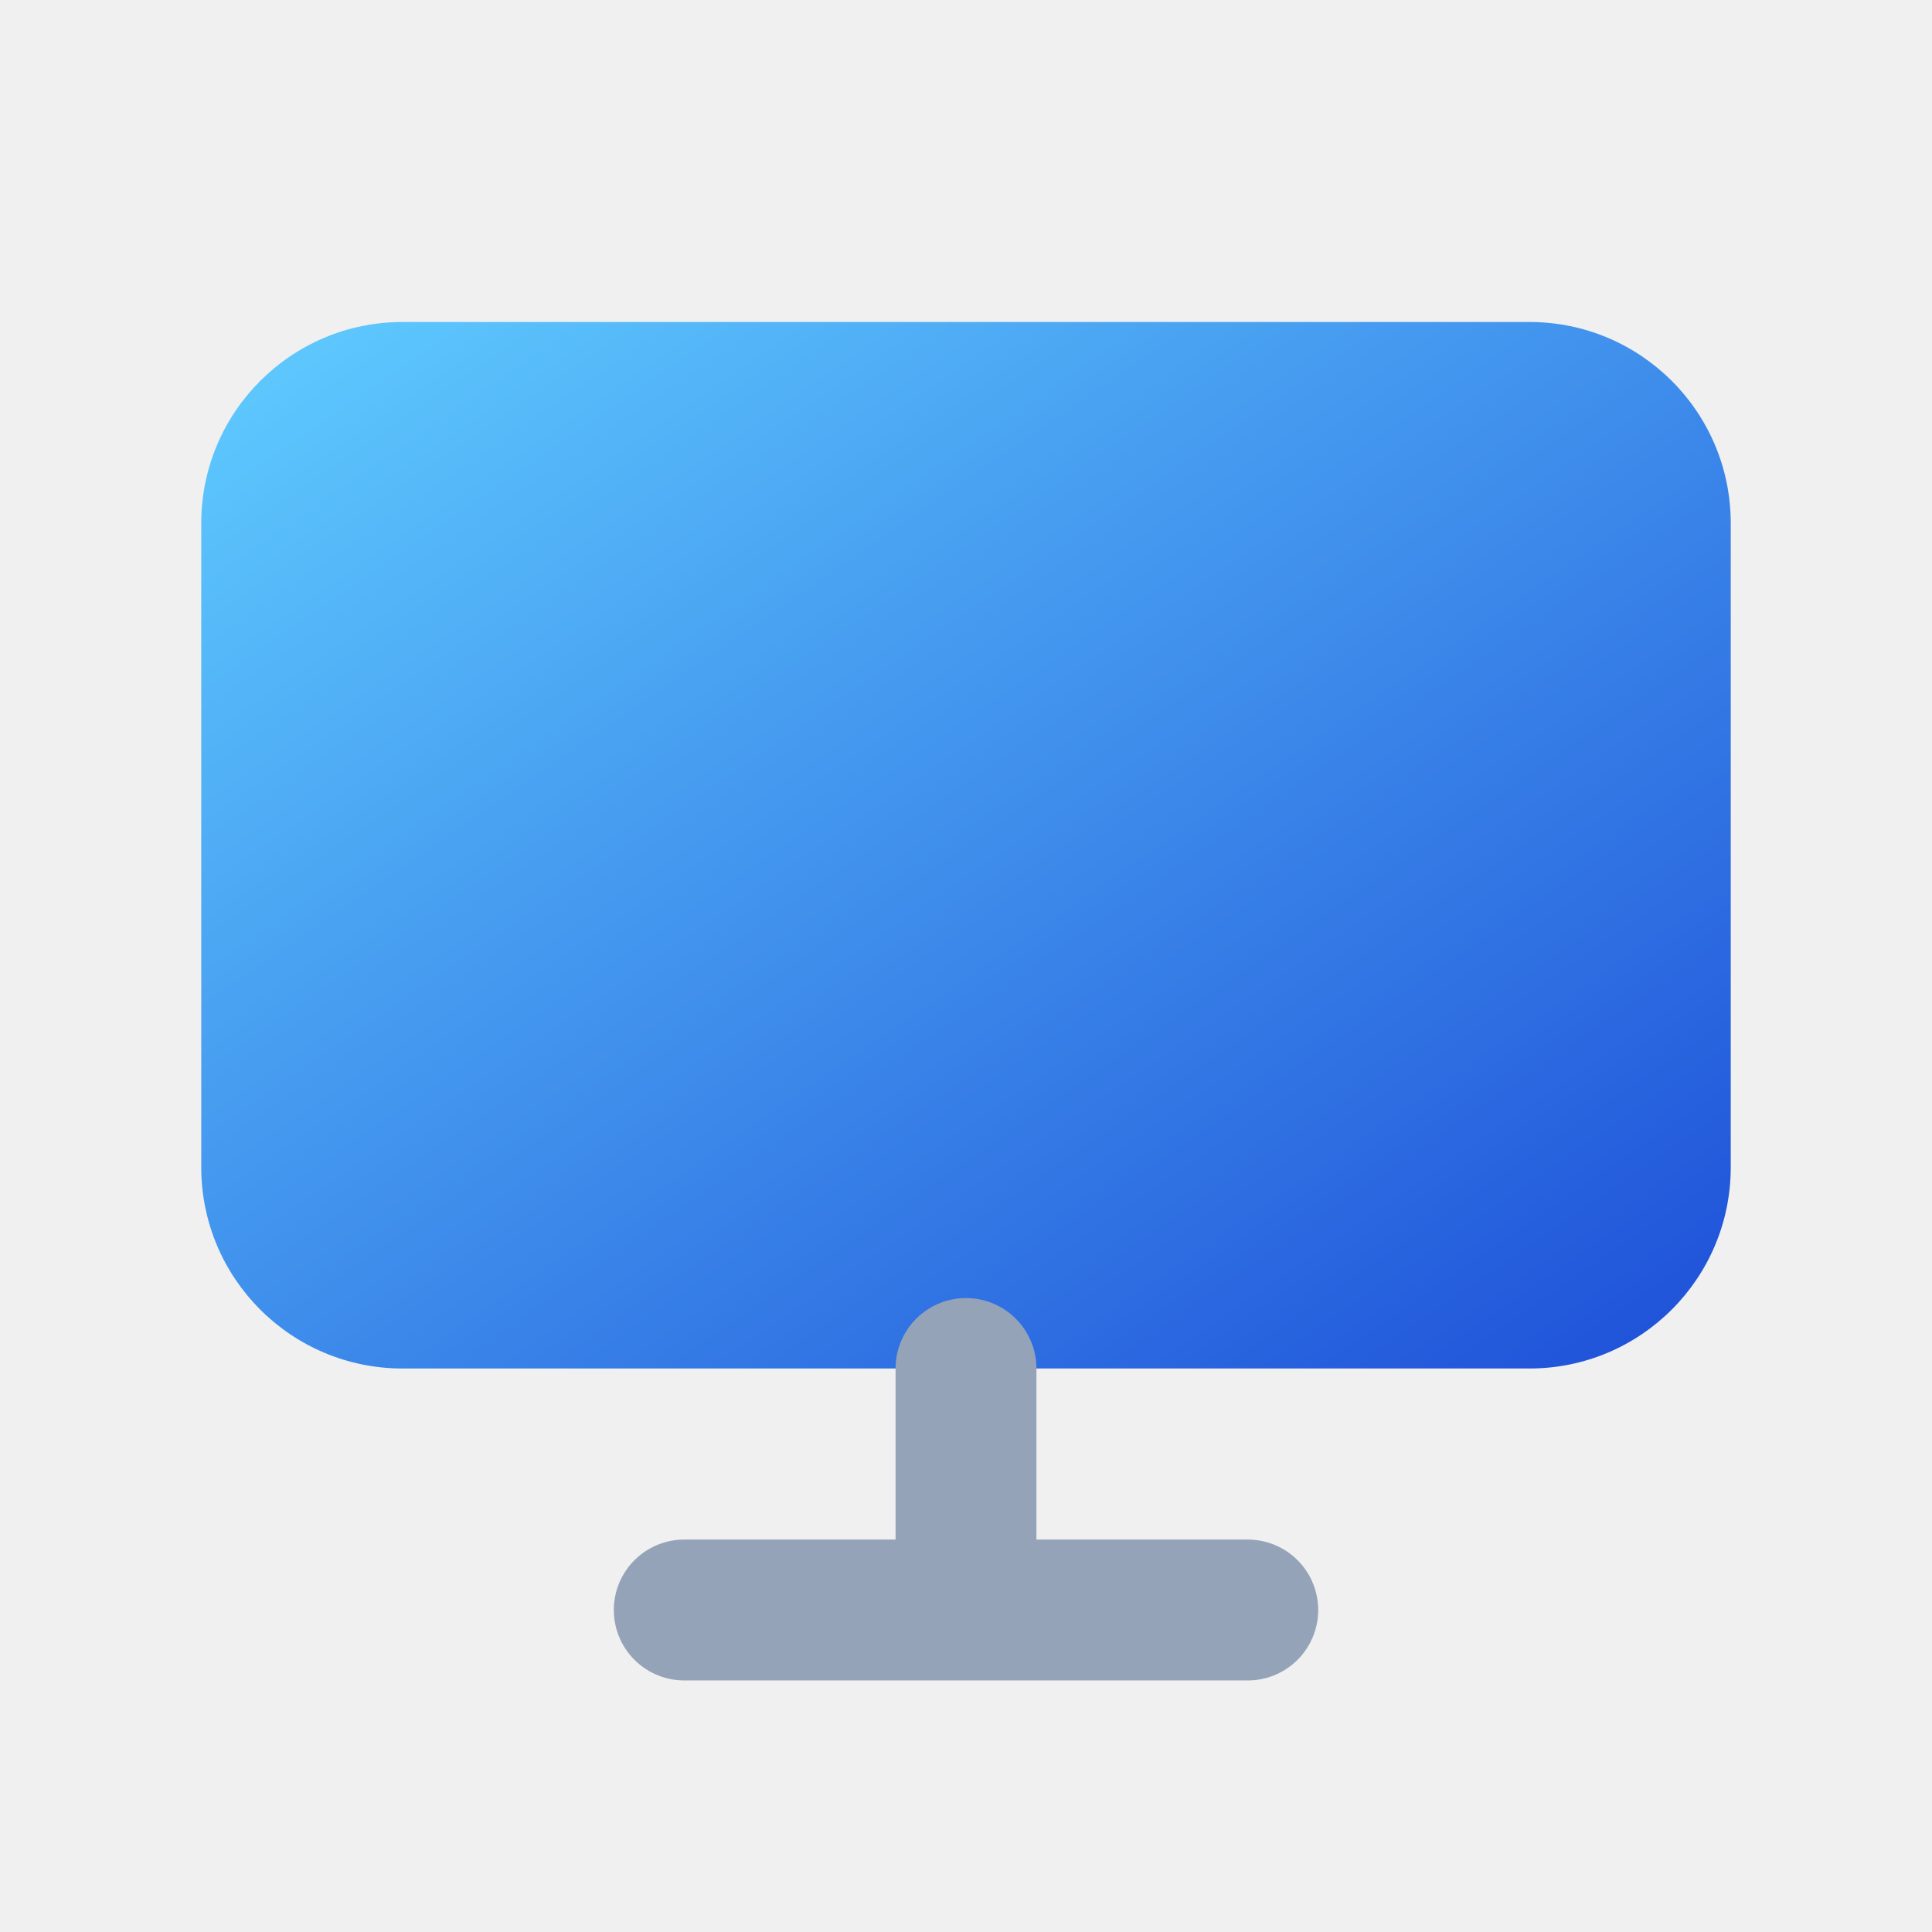
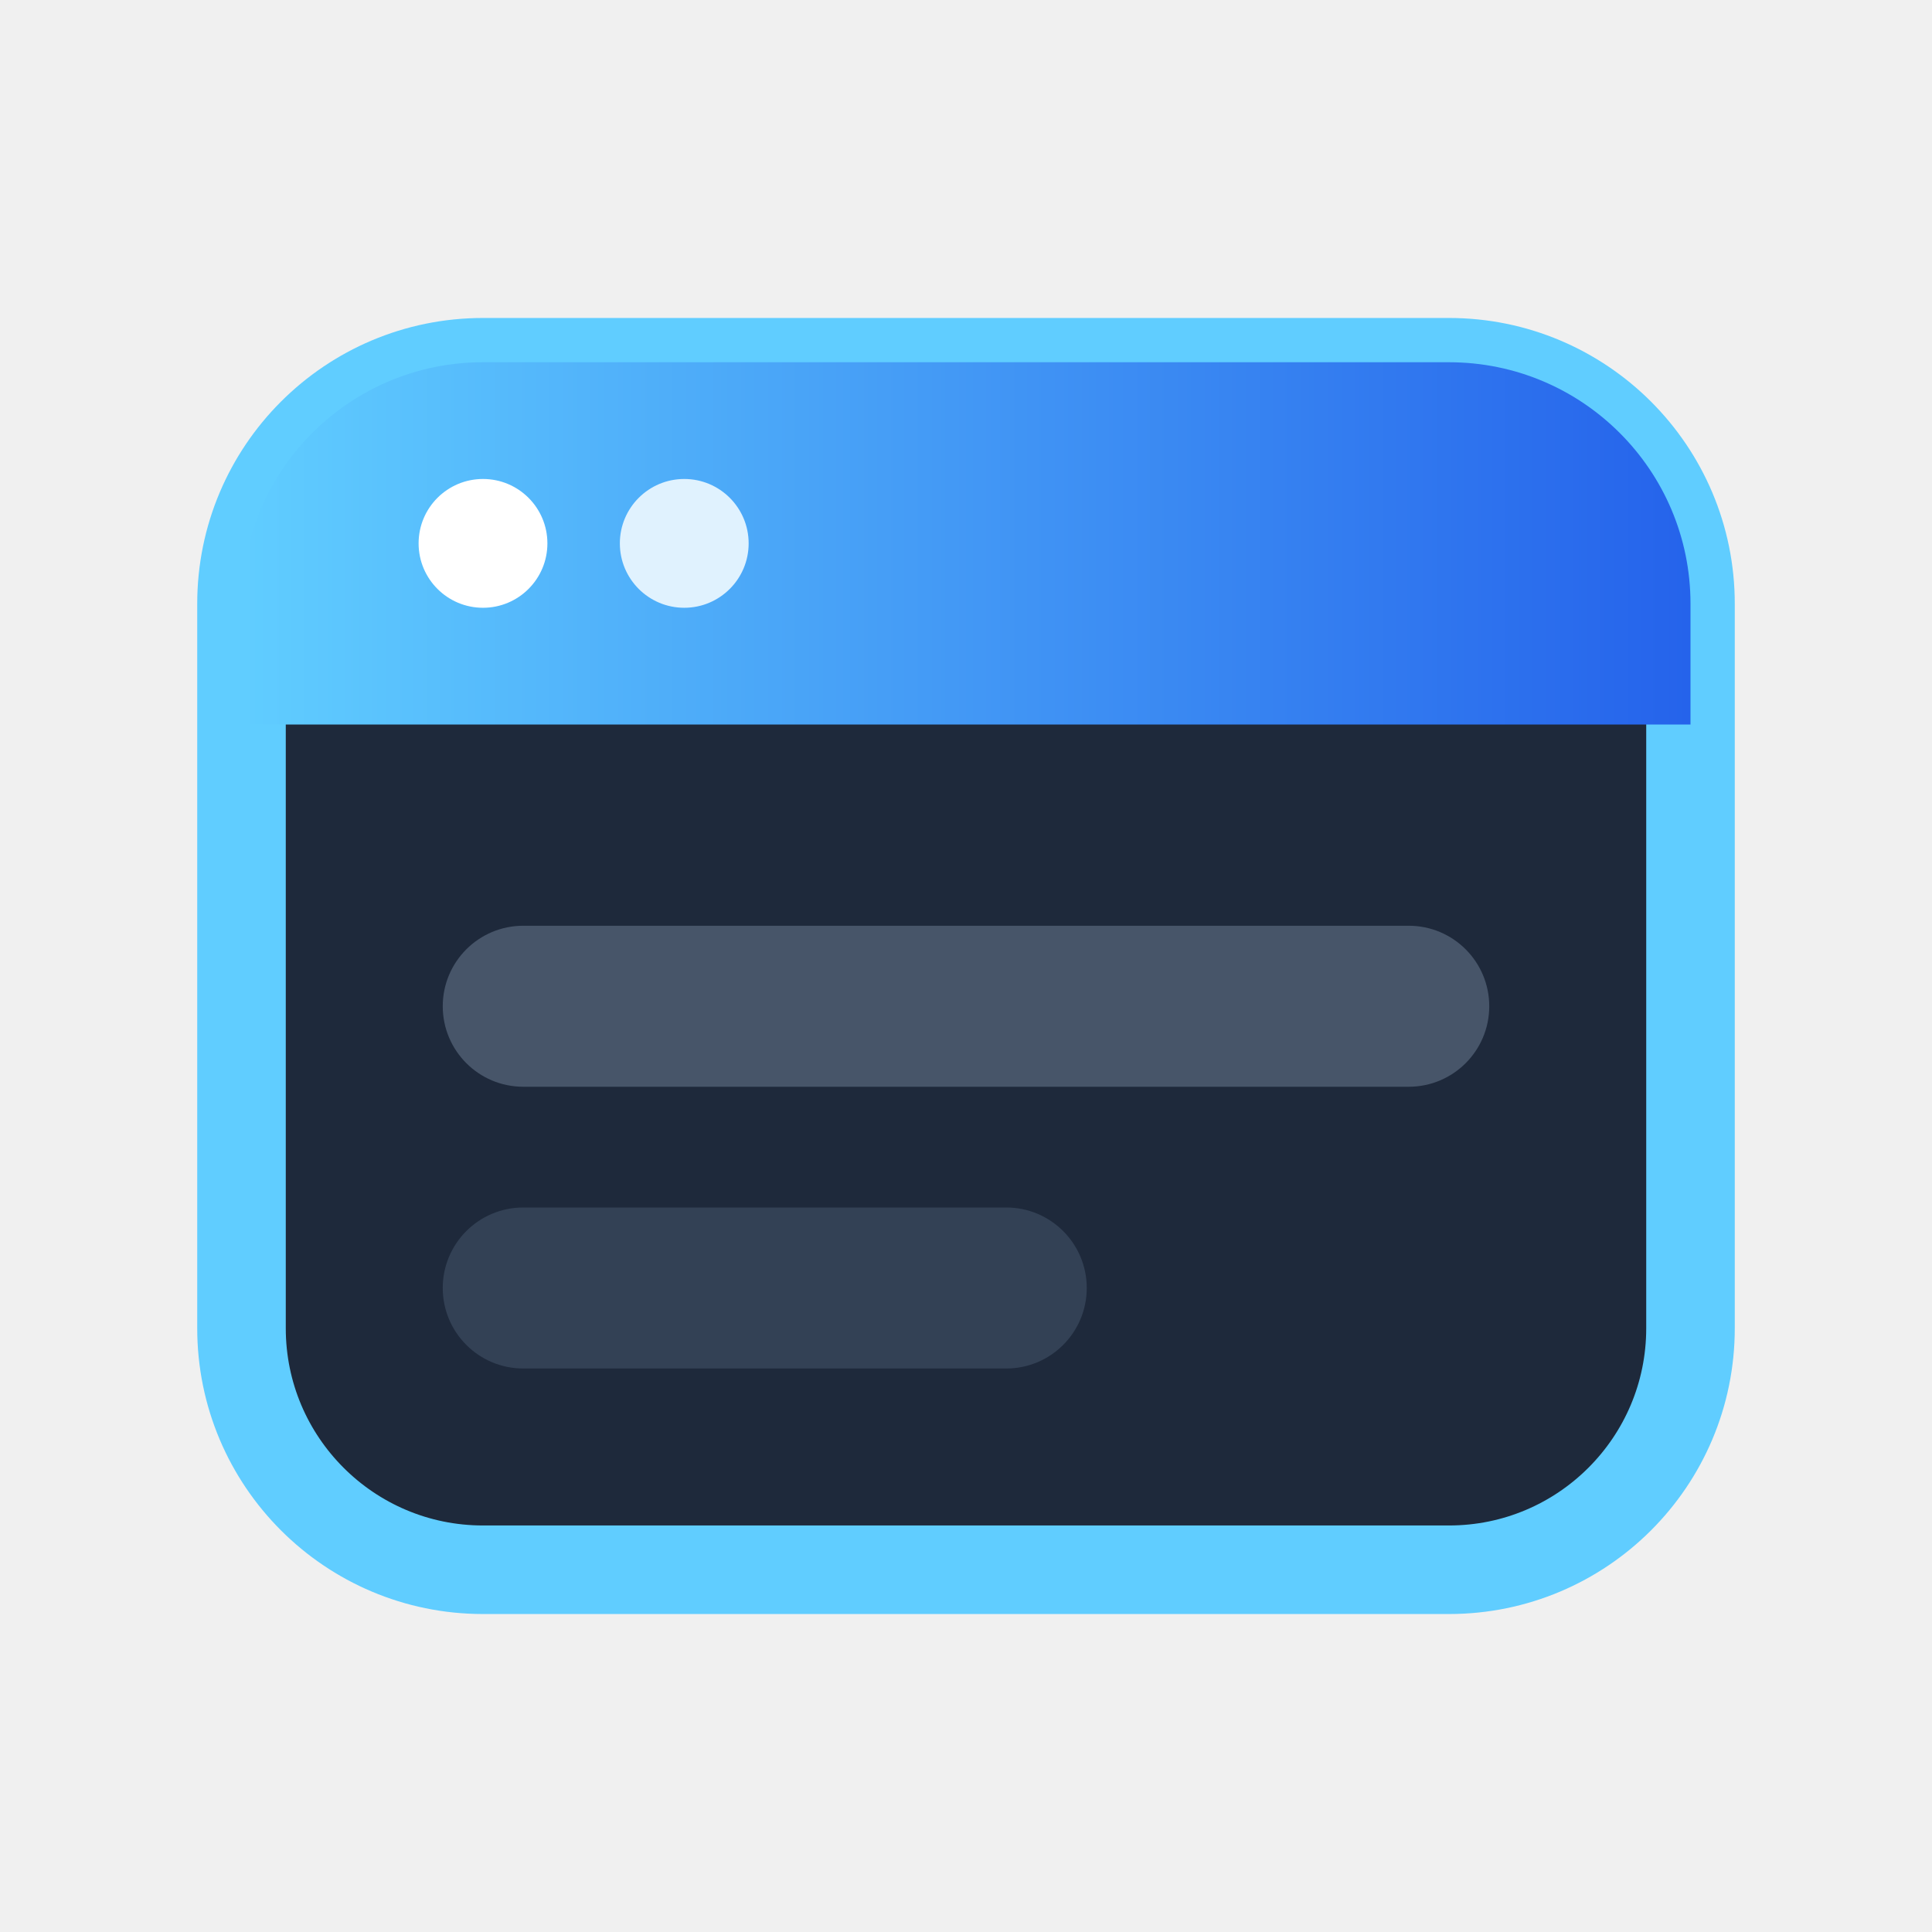
<svg xmlns="http://www.w3.org/2000/svg" viewBox="0 0 48 48">
  <defs>
-     <linearGradient id="g" x1="0" y1="0" x2="1" y2="1">
+     <linearGradient id="top" x1="0" y1="0" x2="1" y2="0">
      <stop offset="0%" stop-color="#60CDFF" />
-       <stop offset="100%" stop-color="#1D4ED8" />
+       <stop offset="100%" stop-color="#2563EB" />
    </linearGradient>
  </defs>
-   <rect x="5" y="8" width="38" height="26" rx="5" fill="url(#g)" />
-   <path d="M17 40h14M24 34v6" stroke="#94A3B8" stroke-width="3.5" stroke-linecap="round" />
+   <rect x="6" y="9" width="36" height="30" rx="6" fill="#1E293B" stroke="#60CDFF" stroke-width="2.2" />
+   <path d="M6 15a6 6 0 0 1 6-6h24a6 6 0 0 1 6 6v3H6v-3z" fill="url(#top)" />
+   <circle cx="12" cy="13.5" r="1.6" fill="#FFFFFF" />
+   <circle cx="17" cy="13.5" r="1.6" fill="#E0F2FE" />
+   <rect x="11" y="23" width="26" height="4" rx="2" fill="#475569" />
+   <rect x="11" y="30" width="16" height="4" rx="2" fill="#334155" />
</svg>
